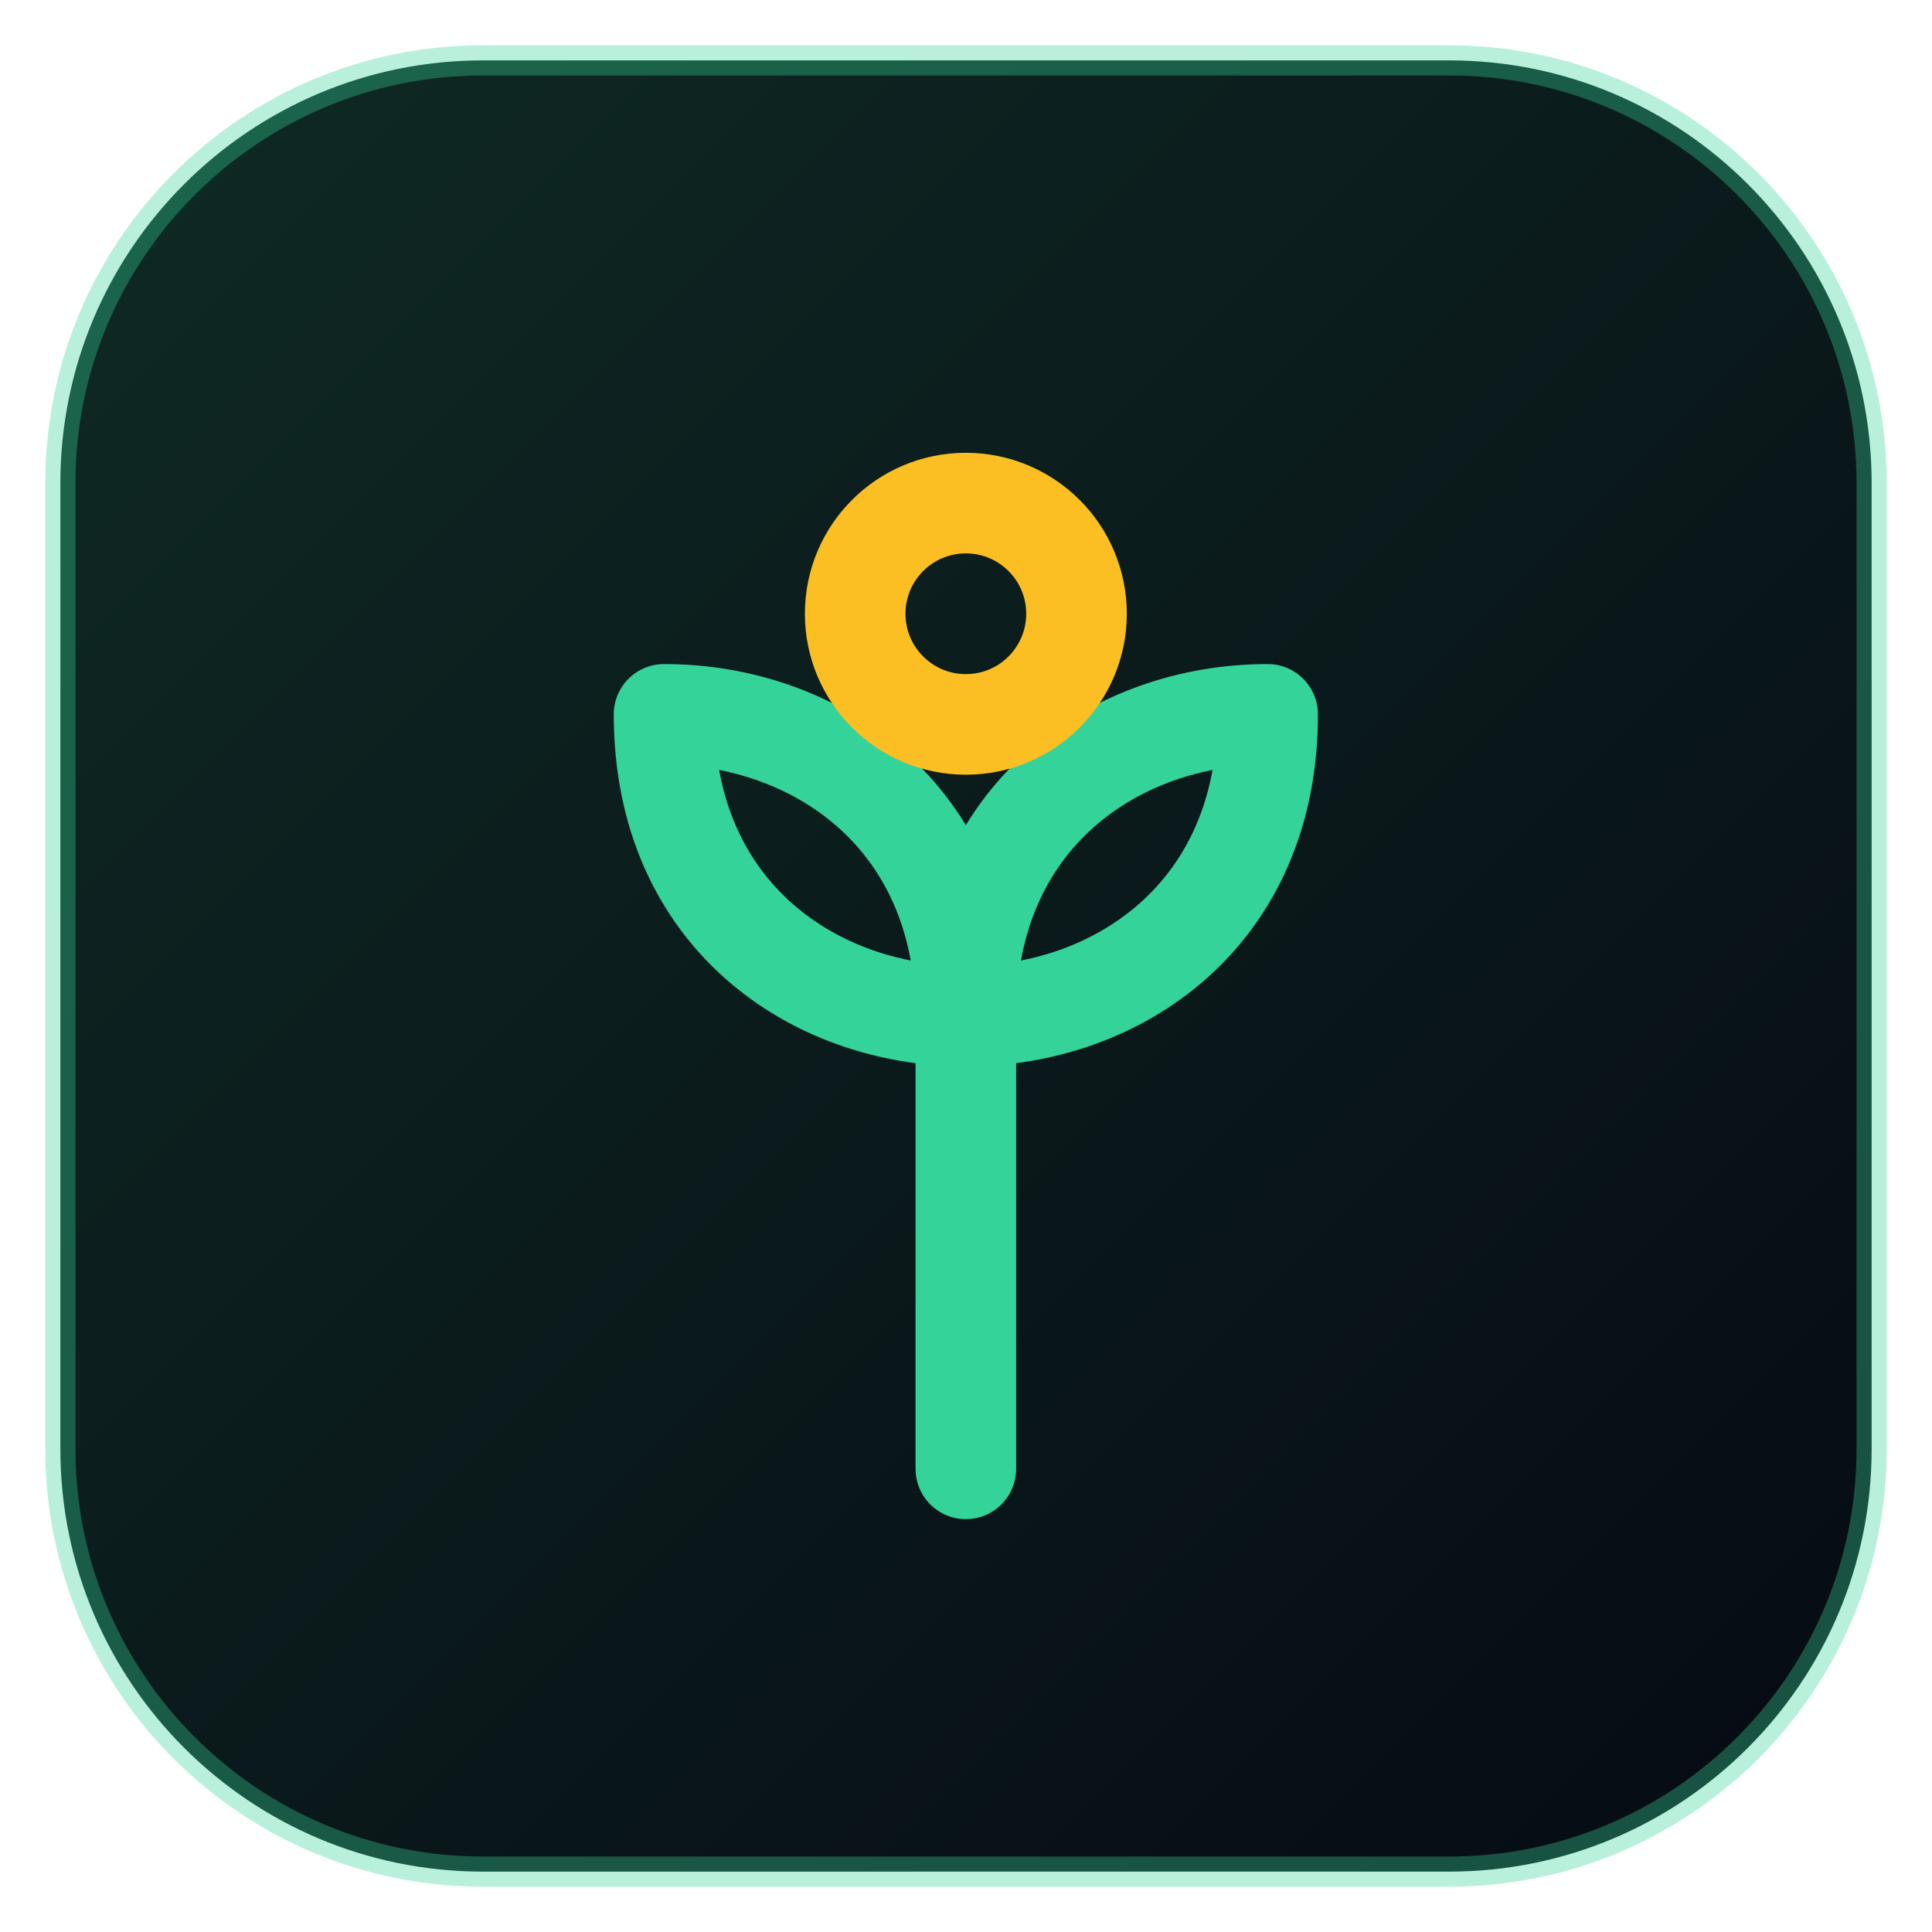
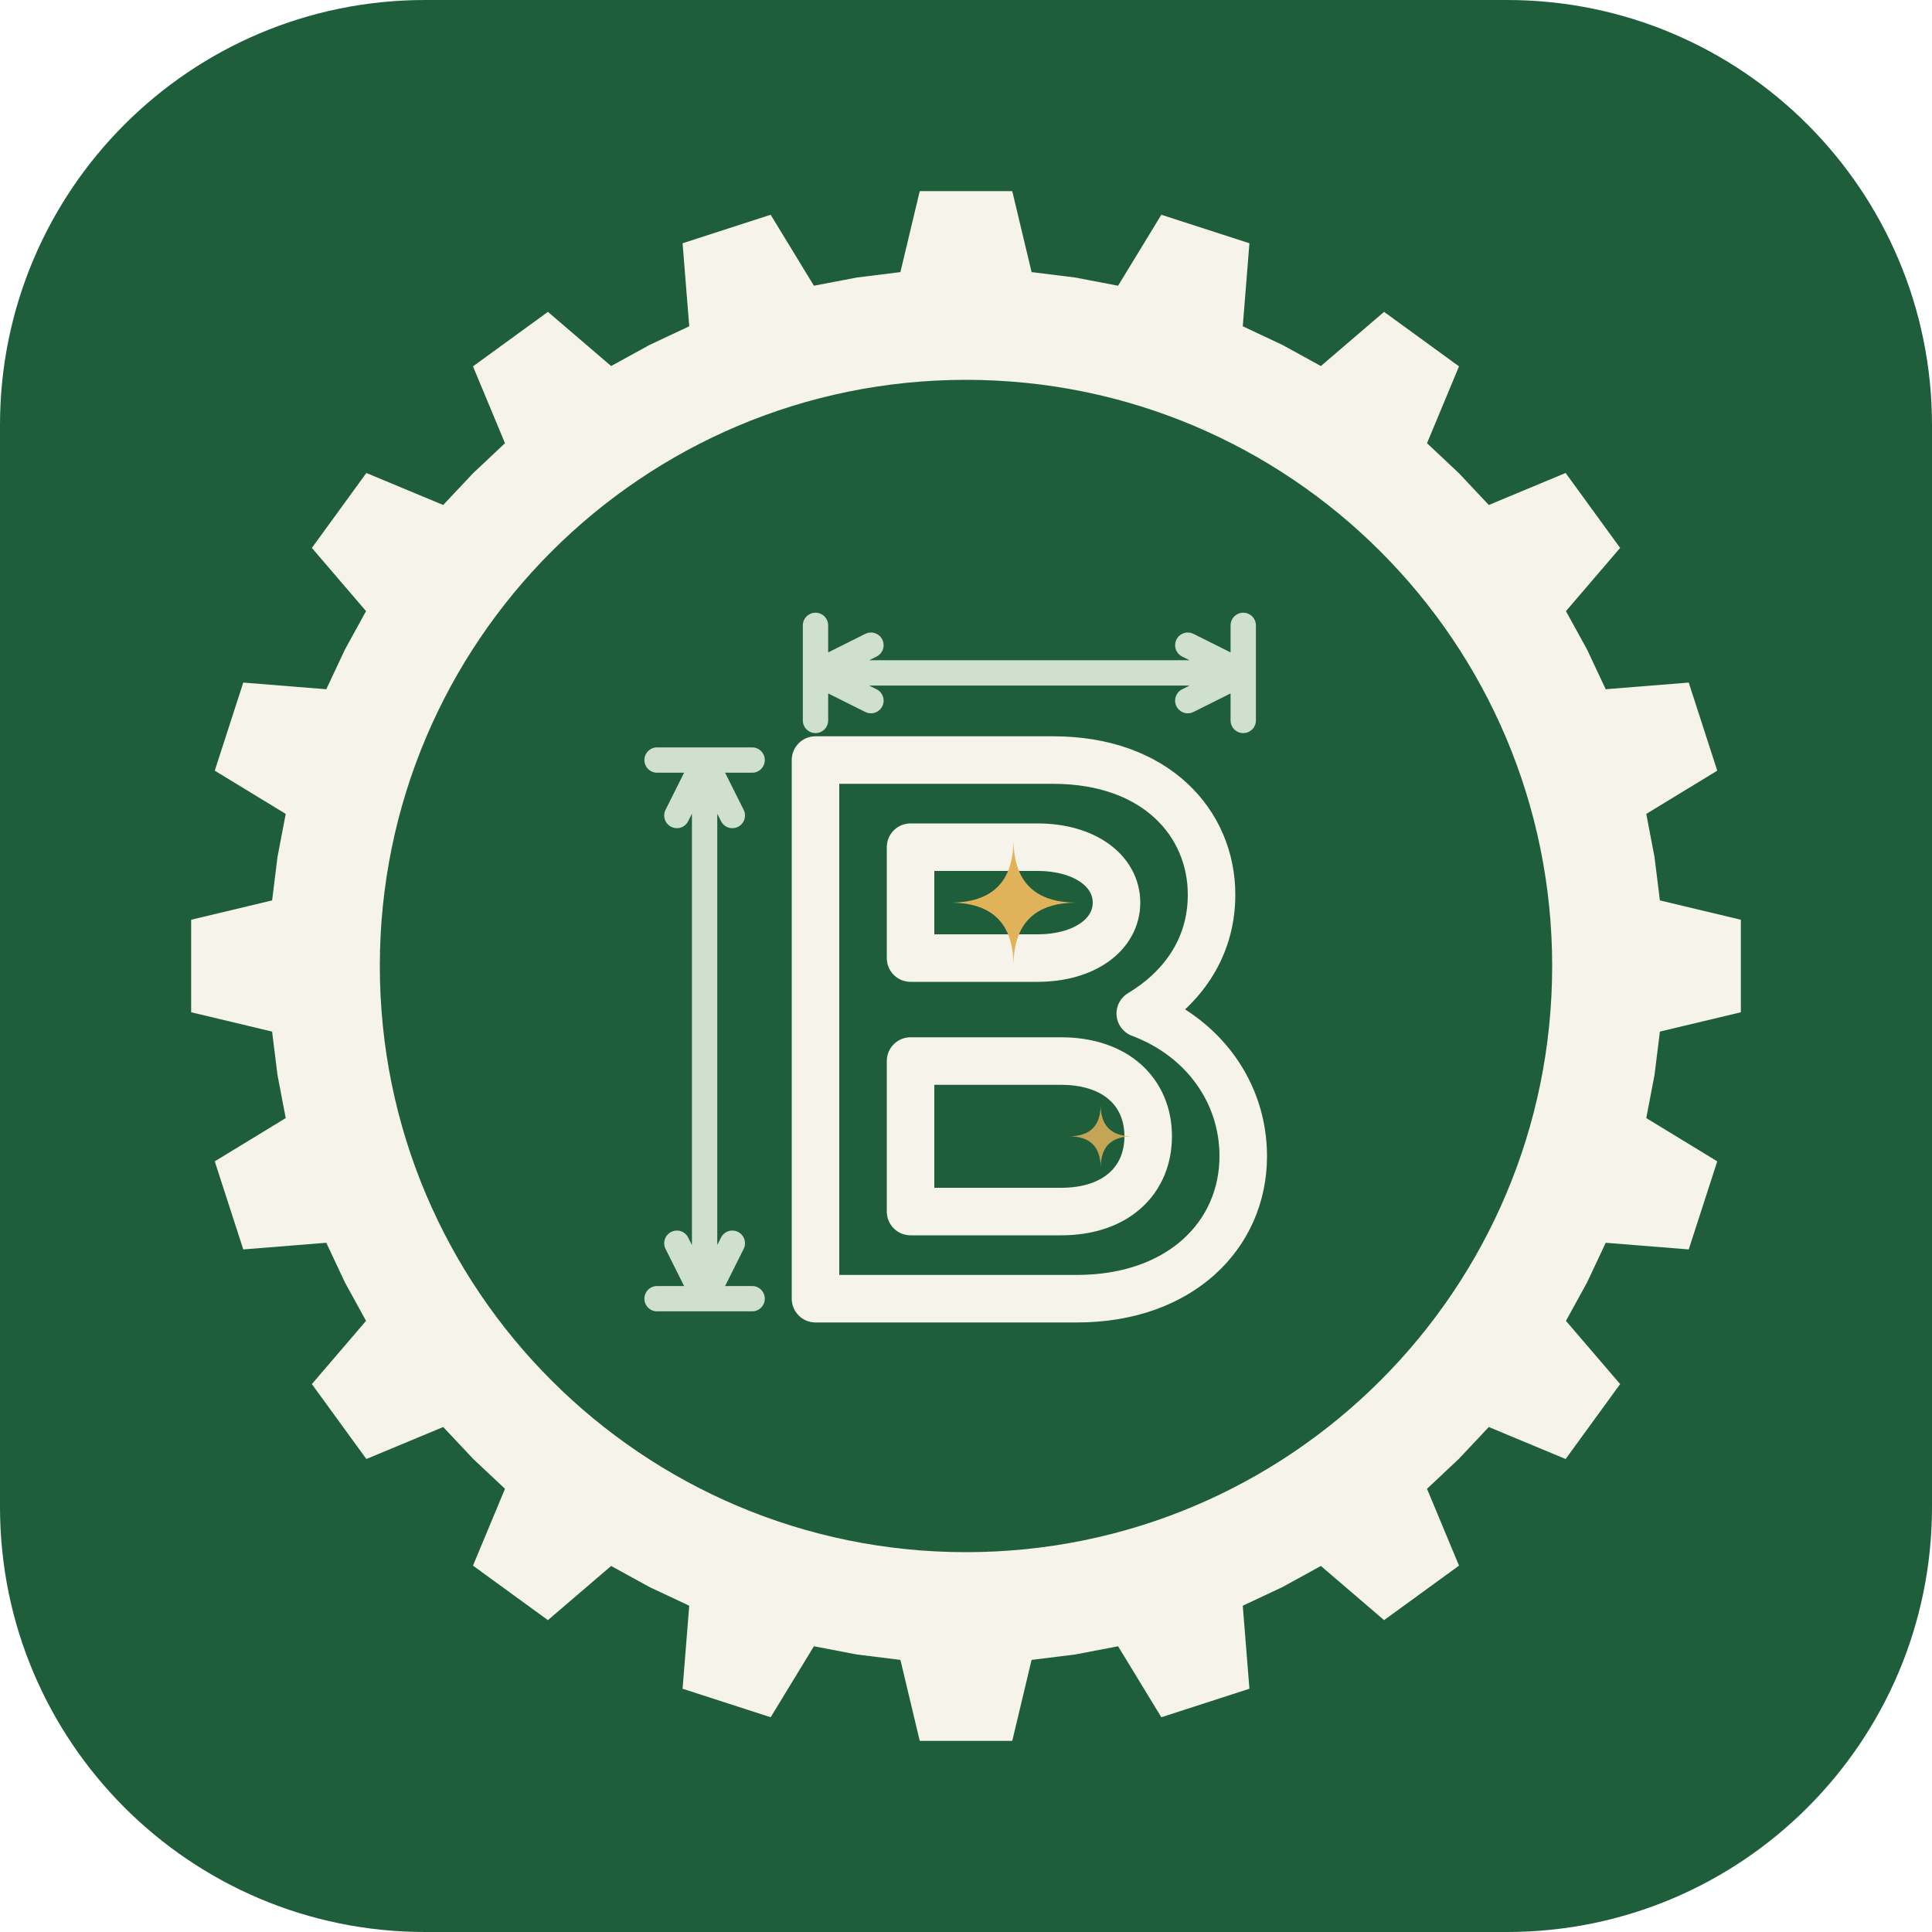
- <svg xmlns="http://www.w3.org/2000/svg" width="64" height="64" viewBox="0 0 512 512">
-   <defs>
-     <linearGradient id="g" x1="0" y1="0" x2="1" y2="1">
-       <stop offset="0" stop-color="#0f2a24" />
-       <stop offset="1" stop-color="#060a13" />
-     </linearGradient>
-   </defs>
-   <rect x="16" y="16" width="480" height="480" rx="112" fill="url(#g)" stroke="#34d399" stroke-opacity=".35" stroke-width="8" />
-   <g transform="translate(96 96) scale(13.33)" fill="none" stroke-width="2" stroke-linecap="round" stroke-linejoin="round">
-     <path d="M12 22v-9m0 0c-3 0-6-2-6-6 3 0 6 2 6 6zm0 0c3 0 6-2 6-6-3 0-6 2-6 6z" stroke="#34d399" />
-     <circle cx="12" cy="5" r="2.2" stroke="#fbbf24" />
+ <svg xmlns="http://www.w3.org/2000/svg" width="64" height="64" viewBox="0 0 100 100">
+   <rect width="100" height="100" rx="22" fill="#1F5E3B" />
+   <g transform="translate(9 9) scale(.82)">
+     <path d="M43.12 6.54 L45.86 6.2 L47.08 1.09 L52.92 1.09 L54.14 6.2 L56.88 6.54 L59.6 7.06 L62.33 2.58 L67.89 4.38 L67.47 9.62 L69.98 10.8 L72.4 12.13 L76.39 8.71 L81.12 12.15 L79.1 17 L81.11 18.89 L83 20.9 L87.85 18.88 L91.29 23.61 L87.87 27.6 L89.2 30.02 L90.38 32.53 L95.62 32.11 L97.42 37.67 L92.94 40.4 L93.46 43.12 L93.8 45.86 L98.91 47.08 L98.91 52.92 L93.8 54.14 L93.46 56.88 L92.94 59.6 L97.42 62.33 L95.62 67.89 L90.38 67.47 L89.2 69.98 L87.87 72.4 L91.29 76.39 L87.85 81.12 L83 79.1 L81.11 81.11 L79.1 83 L81.12 87.85 L76.39 91.29 L72.4 87.87 L69.98 89.2 L67.47 90.38 L67.89 95.62 L62.33 97.42 L59.6 92.94 L56.88 93.46 L54.14 93.8 L52.92 98.91 L47.08 98.91 L45.86 93.8 L43.12 93.46 L40.4 92.94 L37.67 97.42 L32.11 95.62 L32.53 90.38 L30.02 89.2 L27.6 87.87 L23.61 91.29 L18.88 87.85 L20.9 83 L18.89 81.11 L17 79.1 L12.15 81.12 L8.71 76.39 L12.13 72.4 L10.8 69.98 L9.62 67.47 L4.38 67.89 L2.58 62.33 L7.06 59.6 L6.54 56.88 L6.2 54.14 L1.09 52.92 L1.09 47.08 L6.2 45.86 L6.54 43.12 L7.06 40.4 L2.58 37.67 L4.38 32.11 L9.62 32.53 L10.8 30.02 L12.13 27.6 L8.71 23.61 L12.15 18.88 L17 20.9 L18.89 18.89 L20.9 17 L18.88 12.15 L23.61 8.71 L27.6 12.13 L30.02 10.8 L32.53 9.62 L32.11 4.38 L37.67 2.58 L40.4 7.06 Z M87 50 A37 37 0 1 0 13 50 A37 37 0 1 0 87 50 Z" fill="#F6F3EA" fill-rule="evenodd" />
+     <g transform="translate(51.5 51.5) scale(0.5) translate(-46 -45)">
+       <path d="M24 16 H54 C67 16 74 24 74 33 C74 40 70 45 65 48 C73 51 78 58 78 66 C78 76 70 84 57 84 H24 Z M36 27 V41 H52 C58 41 62 38 62 34 C62 30 58 27 52 27 Z M36 54 V73 H55 C62 73 66 69 66 63.5 C66 58 62 54 55 54 Z" fill="none" stroke="#F6F3EA" stroke-width="6" stroke-linejoin="round" />
+       <path d="M10 16 V84 M4 16 H16 M4 84 H16 M24 5 H78 M24 -1 V11 M78 -1 V11 M10 16 l-3.5 7 M10 16 l3.5 7 M10 84 l-3.5 -7 M10 84 l3.5 -7 M24 5 l7 -3.5 M24 5 l7 3.5 M78 5 l-7 -3.5 M78 5 l-7 3.5" fill="none" stroke="#CFE0CC" stroke-width="3.2" stroke-linecap="round" stroke-linejoin="round" />
+       <path d="M49 26 Q49 34 57 34 Q49 34 49 42 Q49 34 41 34 Q49 34 49 26 Z" fill="#E0B25A" />
+       <path d="M60 59.5 Q60 63.5 64 63.5 Q60 63.5 60 67.5 Q60 63.5 56 63.5 Q60 63.5 60 59.5 Z" fill="#E0B25A" opacity=".85" />
+     </g>
  </g>
</svg>
